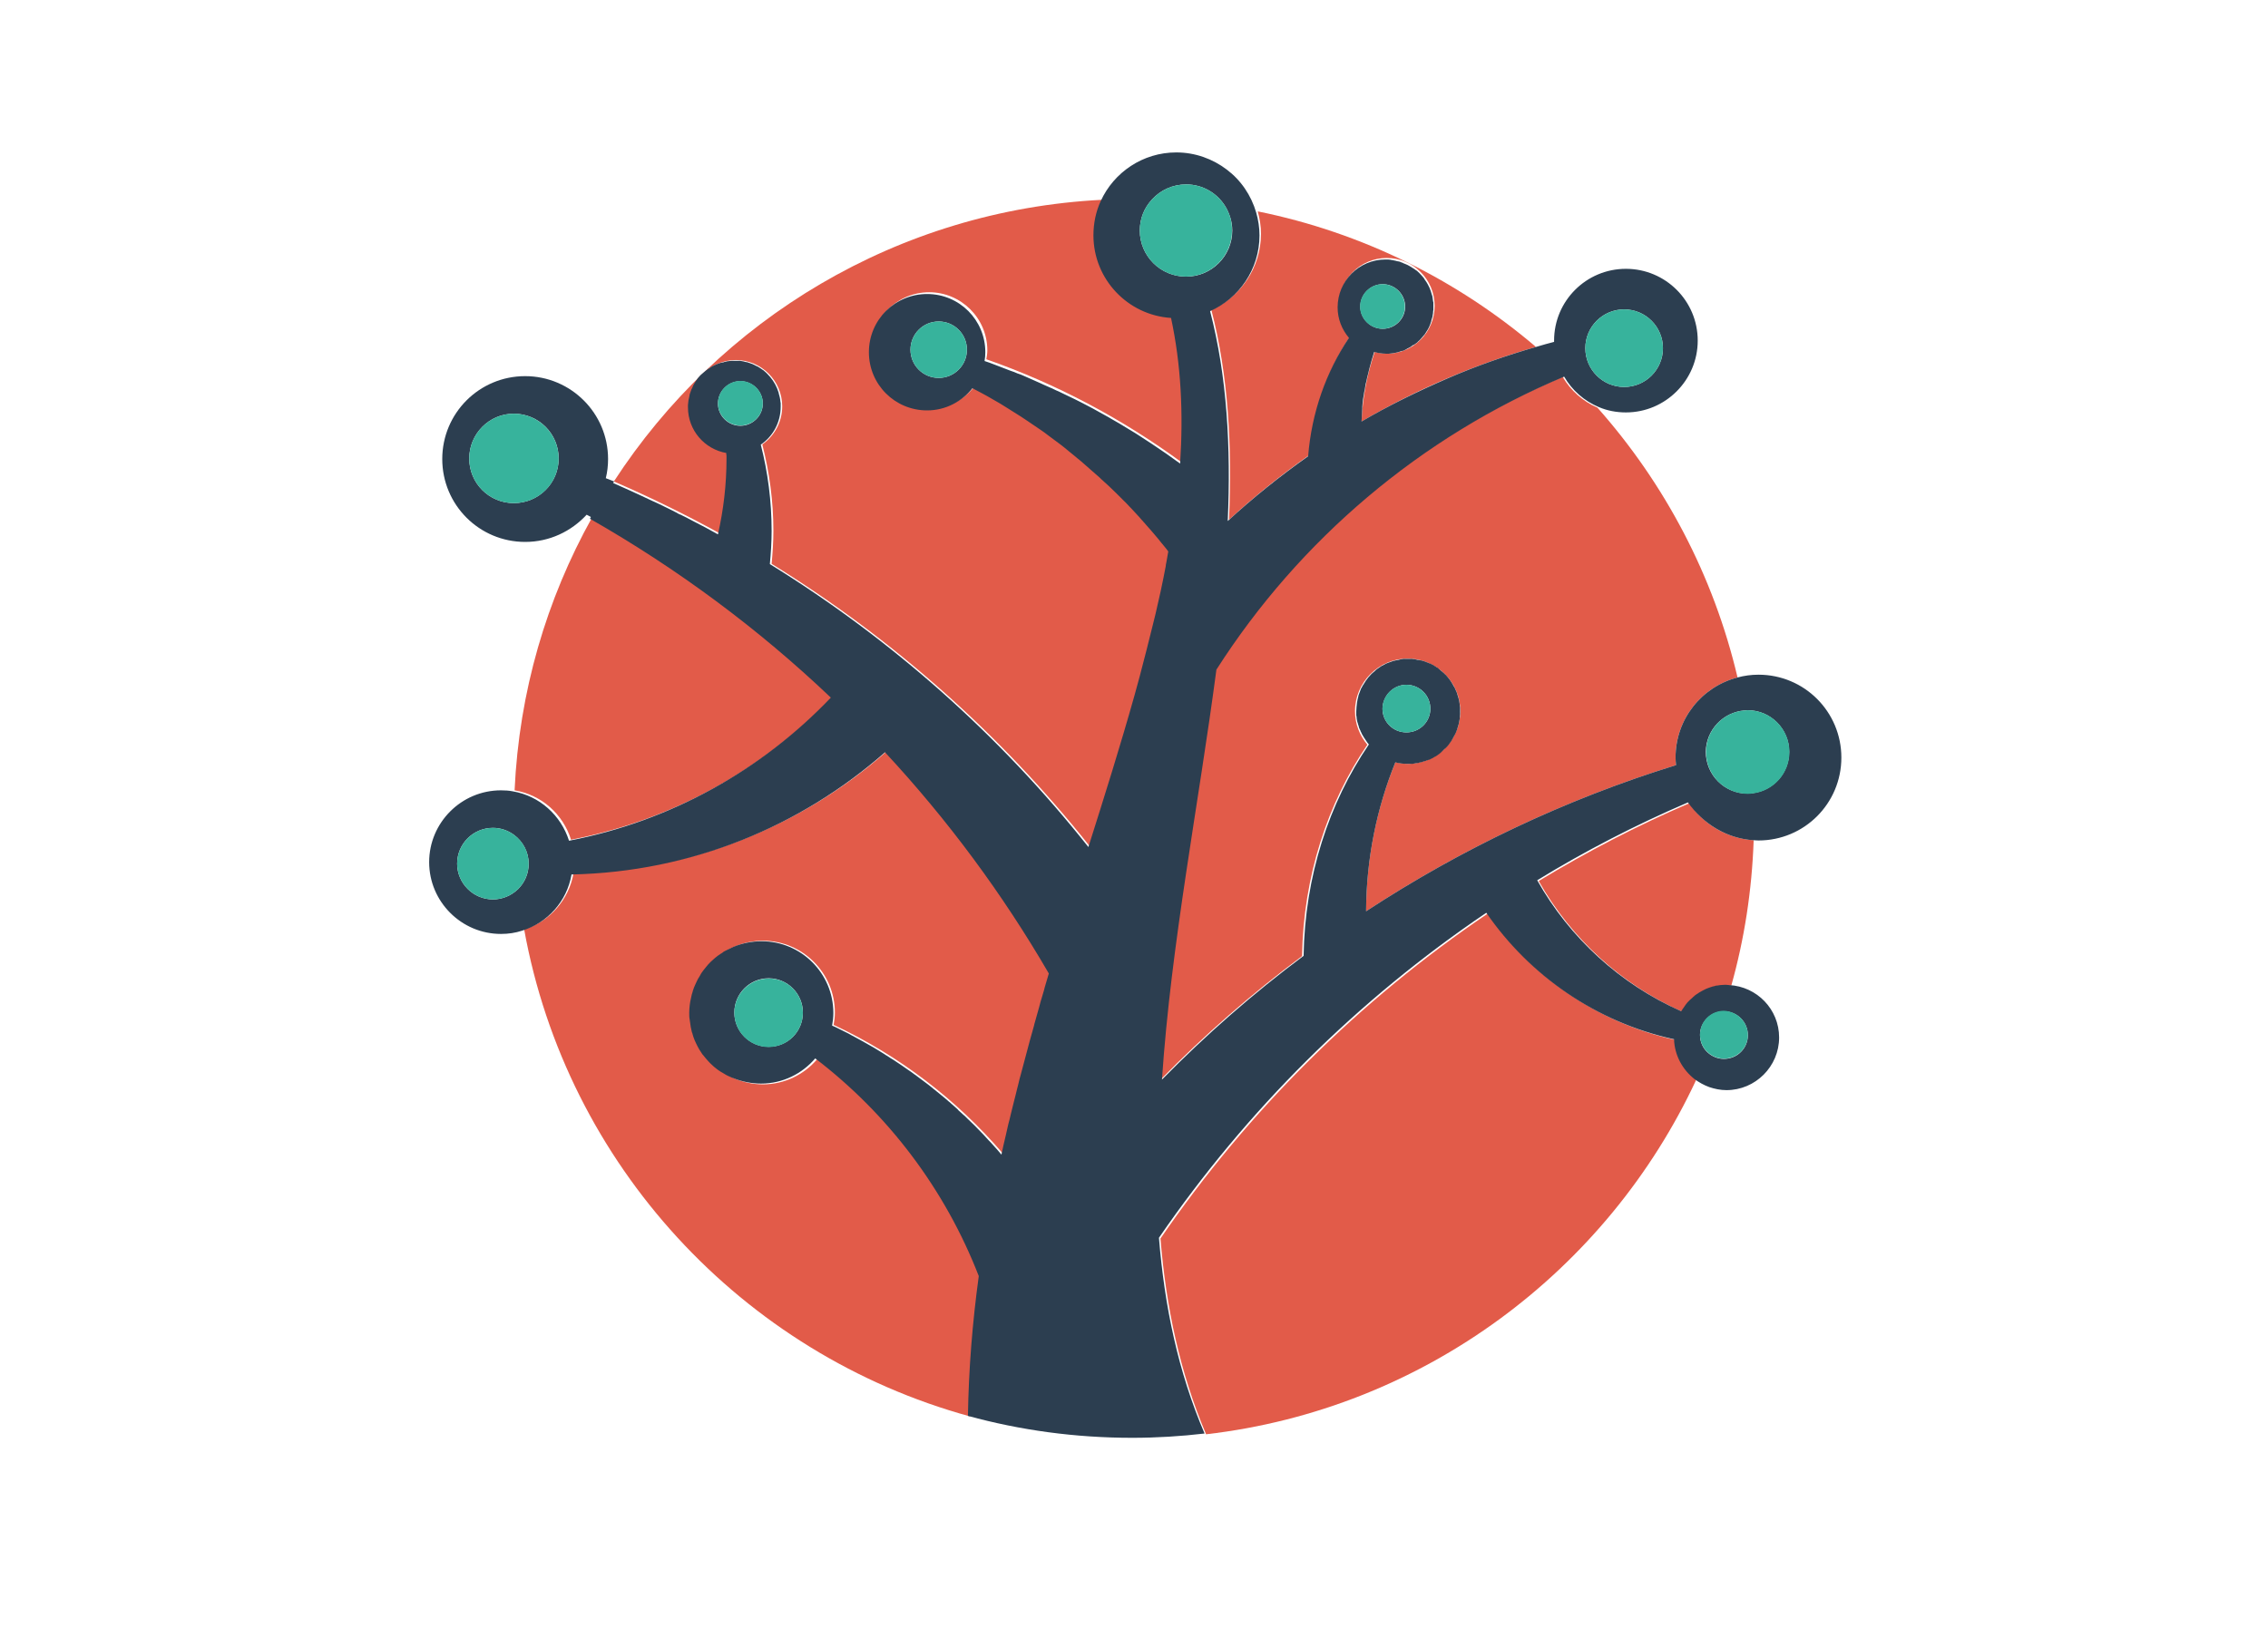
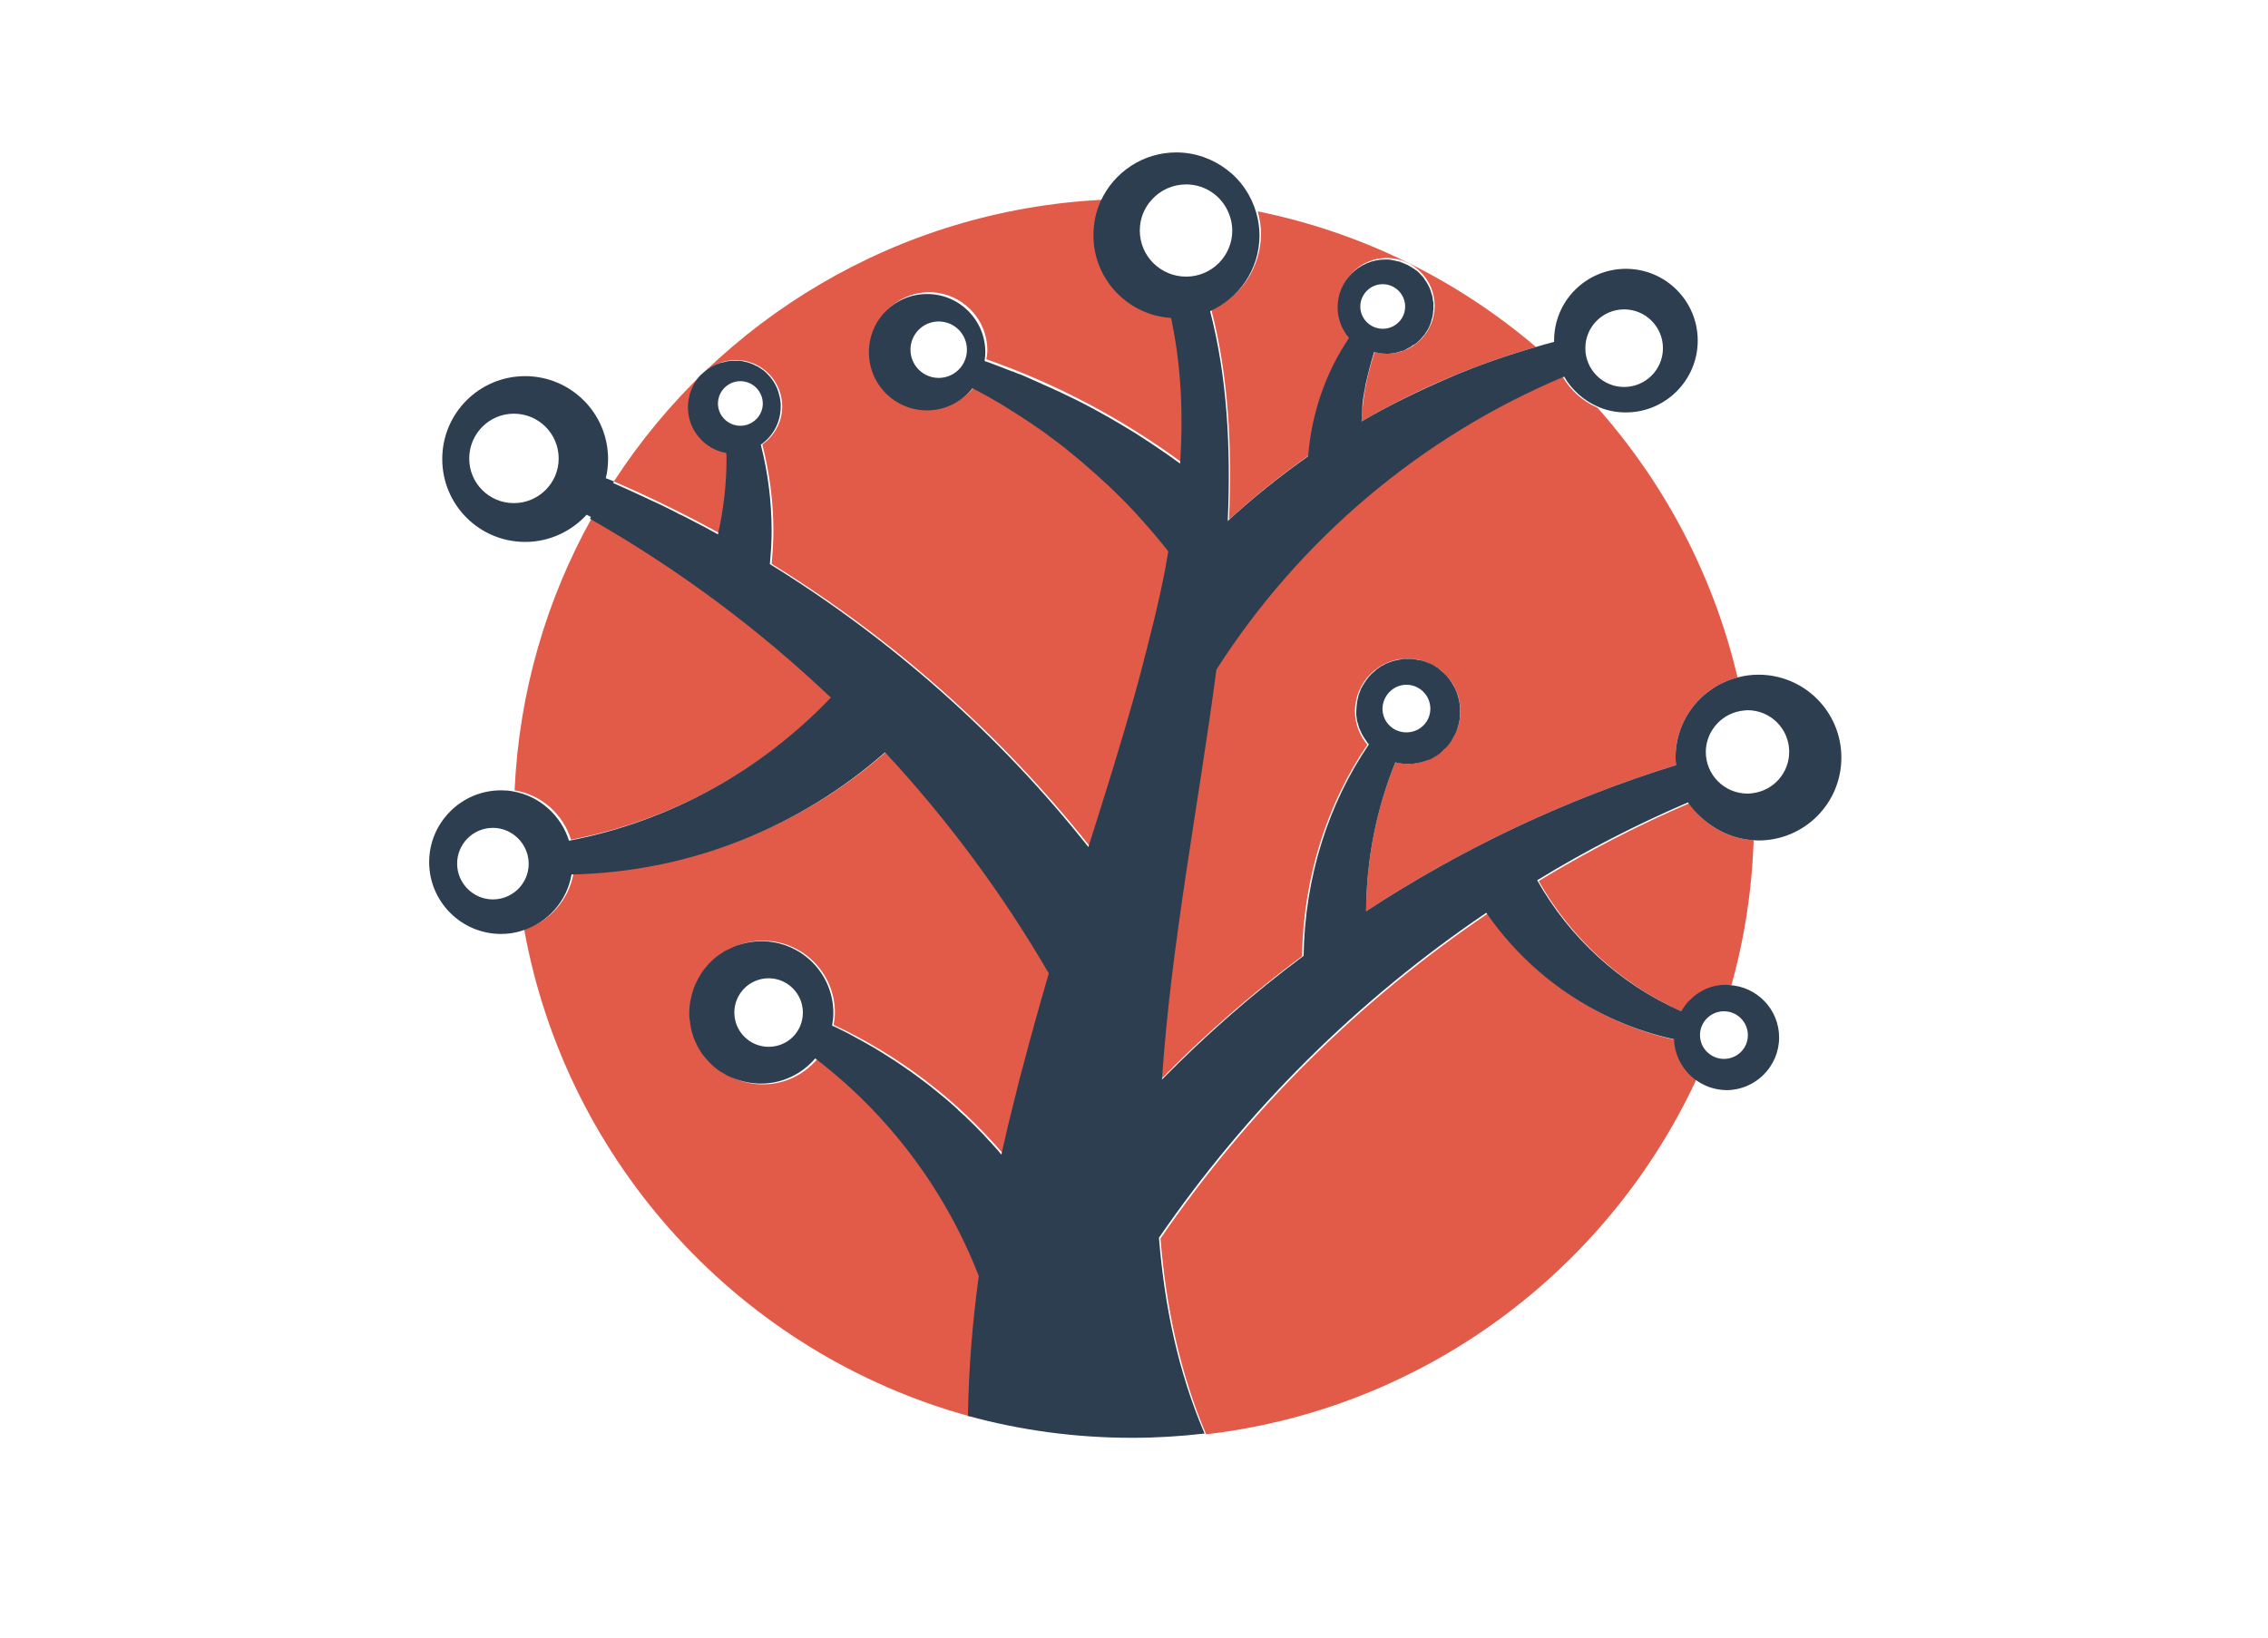
<svg xmlns="http://www.w3.org/2000/svg" version="1.1" id="fractals" x="0px" y="0px" viewBox="144 72 900 650" style="enable-background:new 144 72 900 650;" xml:space="preserve">
  <style type="text/css">
	.st0{fill:#E25B49;}
	.st1{fill:#2C3E50;}
- 	.st2{fill:#37B39C;}
</style>
  <path class="st0" d="M433,253.6c0-0.7-0.1-1.5-0.1-2.2c-8.6-1.5-15.2-9-15.2-18.1c0-10.1,8.2-18.4,18.3-18.4  c10.2,0,18.4,8.3,18.4,18.4c0,6.3-3.2,11.8-7.9,15.1c2.8,11,4.4,22.4,4.4,34.3c0,4.4-0.3,8.7-0.7,13.1  c48.4,29.9,91.1,67.9,126.4,112.3c13-41.1,25.2-80.3,31.9-117.6c-21-26.8-47.5-48.9-77.8-65.1c-4.2,5.3-10.7,8.8-18,8.8  c-12.7,0-23.1-10.3-23.1-23.1c0-12.7,10.4-23.1,23.1-23.1s23.1,10.3,23.1,23.1c0,1.2-0.2,2.3-0.4,3.5c28,9.8,54,23.7,77.5,40.9  c1.4-19.9,0.4-39.2-3.6-57.8c-17.2-1.1-30.8-15.4-30.8-32.8c0-4.9,1.1-9.5,2.9-13.6c-81.2,4.1-152.1,47.6-193.8,111.8  c14.3,6.2,28.4,13.1,42,20.6C431.7,274,433,264,433,253.6z" />
  <path class="st0" d="M370.6,405.3c40.5-7.8,76.5-28.1,103.9-56.8c-28.8-27.3-60.8-51.2-95.6-71c-18,32.3-28.9,69-30.7,108.2  C358.9,387.5,367.4,395.1,370.6,405.3z" />
  <path class="st0" d="M814.4,390.8c-20.7,8.9-40.7,19.3-59.8,30.9c12.9,22.9,33,41.3,57.2,52c3.6-6.3,10.3-10.5,18.1-10.5  c0.4,0,0.8,0,1.1,0.1c5.2-18.5,8.2-37.8,8.9-57.8C829.2,404.8,819.9,399.1,814.4,390.8z" />
  <path class="st0" d="M624.7,195c6.7,25.8,8.3,53.9,7,83.3c10-9.2,20.7-17.8,31.9-25.7c1.4-17.6,7.2-33.7,16.2-47.1  c-2.8-3.3-4.5-7.5-4.5-12.1c0-10.5,8.5-19,19-19c10.5,0,19,8.5,19,19c0,10.5-8.5,19-19,19c-1.7,0-3.3-0.3-4.8-0.7  c-2.9,8.6-4.8,17.9-5.2,27.6c21.5-12.6,44.7-22.6,69.2-29.6c-31.1-26.5-68.9-45.4-110.4-53.8c0.8,2.9,1.3,5.9,1.3,9  C644.3,178.4,636.2,189.9,624.7,195z" />
  <path class="st0" d="M764.1,221.6c-57,23.9-105.2,64.7-138,116.3c-7,53.1-18,108.8-21.6,162.7c17.4-17.8,36.2-34.2,56.2-49.1  c0.5-31.6,10.1-60.7,25.9-83.9c-3-3.6-4.9-8.2-4.9-13.3c0-11.5,9.4-20.9,20.9-20.9c11.5,0,20.9,9.4,20.9,20.9  c0,11.5-9.4,20.9-20.9,20.9c-1.7,0-3.3-0.3-4.9-0.6c-7.3,17.9-11.5,37.9-11.6,59.1c37.7-24.7,79-44.4,123-58c-0.1-1-0.2-2-0.2-3  c0-15.3,10.4-28.1,24.6-31.8c-9.5-40.4-28.9-77-55.6-107.1C772.1,231.3,767.3,227,764.1,221.6z" />
  <path class="st0" d="M468.3,492.4c-5.2,6.1-12.9,10-21.5,10c-15.7,0-28.5-12.7-28.5-28.5c0-15.8,12.8-28.5,28.5-28.5  c15.7,0,28.5,12.8,28.5,28.5c0,1.7-0.2,3.3-0.5,4.9c25.9,12.1,48.8,29.6,67.2,51.1c5.4-24.5,12-48.5,19-72  c-18.4-31.7-40.2-61.1-65-87.8c-33.3,29.4-76.7,47.6-124.4,48.5c-1.9,10.6-9.5,19.2-19.6,22.3c16.9,93.4,86.5,168.5,176.9,193.3  c0.3-18.7,1.8-37.2,4.3-55.5C519.8,544.3,497.2,514.5,468.3,492.4z" />
  <path class="st0" d="M809,484.8c-30.8-6.7-57.2-25.1-74.6-50.2c-51,34.5-95.1,78.3-129.9,129c2.2,27.1,7.7,53.2,18.1,77.7  c86.4-10,159.2-64.9,194.5-140.7C812.4,496.9,809.2,491.2,809,484.8z" />
  <g>
    <path class="st1" d="M384.4,261.8c0.6-2.4,0.9-5,0.9-7.6c0-18.2-14.8-32.9-32.9-32.9c-18.2,0-32.9,14.7-32.9,32.9   c0,18.2,14.7,32.9,32.9,32.9c9.7,0,18.3-4.2,24.4-10.8c0.7,0.4,1.4,0.8,2.2,1.2c2.7-4.9,5.6-9.7,8.7-14.4   C386.5,262.7,385.5,262.2,384.4,261.8z M347.9,271.7c-9.8,0-17.7-7.9-17.7-17.7c0-9.8,7.9-17.8,17.7-17.8c9.8,0,17.8,7.9,17.8,17.8   C365.7,263.8,357.7,271.7,347.9,271.7z" />
-     <path class="st2" d="M365.7,254c0,9.8-7.9,17.7-17.8,17.7c-9.8,0-17.7-7.9-17.7-17.7c0-9.8,7.9-17.8,17.7-17.8   C357.7,236.2,365.7,244.2,365.7,254z" />
    <path class="st1" d="M839.8,405.5c0.7,0,1.3,0.1,2,0.1c18.2,0,32.9-14.7,32.9-32.9c0-18.2-14.7-32.9-32.9-32.9   c-2.9,0-5.7,0.4-8.3,1.1c-14.2,3.7-24.6,16.5-24.6,31.8c0,1,0.1,2,0.2,3c-44,13.6-85.3,33.3-123,58c0.1-21.1,4.3-41.1,11.6-59.1   c1.6,0.4,3.2,0.6,4.9,0.6c0.4,0,0.7,0,1.1,0c0.2,0,0.3,0,0.5,0c0.2,0,0.5,0,0.7-0.1c0.2,0,0.4,0,0.6-0.1c0.3,0,0.6-0.1,0.8-0.1   c0,0,0.1,0,0.1,0c0.3,0,0.6-0.1,0.8-0.2c0.2,0,0.4-0.1,0.6-0.1c0.7-0.2,1.3-0.4,2-0.6c0.2-0.1,0.4-0.2,0.6-0.2   c0.2-0.1,0.4-0.2,0.6-0.2c0.3-0.1,0.6-0.2,0.9-0.4c0.1-0.1,0.3-0.1,0.4-0.2c0.2-0.1,0.5-0.2,0.7-0.4c0.2-0.1,0.3-0.2,0.5-0.3   c0,0,0.1,0,0.1,0c0.2-0.1,0.4-0.3,0.6-0.4c0.6-0.4,1.2-0.8,1.7-1.3c0,0,0,0,0,0c0.2-0.2,0.4-0.4,0.6-0.6c0,0,0.1-0.1,0.1-0.1   c0.2-0.2,0.3-0.3,0.5-0.5c0.1-0.1,0.2-0.2,0.4-0.3c0.2-0.2,0.3-0.3,0.5-0.5c0.5-0.5,0.9-1,1.3-1.6c0.4-0.5,0.8-1.1,1.1-1.7   c0.3-0.6,0.7-1.2,1-1.8c0.3-0.6,0.6-1.2,0.8-1.9s0.4-1.3,0.6-2c0.2-0.7,0.3-1.3,0.4-2c0.1-0.3,0.1-0.7,0.1-1c0-0.4,0.1-0.7,0.1-1.1   c0-0.4,0-0.7,0-1.1s0-0.7,0-1.1c0-0.3,0-0.7-0.1-1.1c0-0.3-0.1-0.7-0.1-1c-0.1-0.7-0.2-1.4-0.4-2c-0.2-0.7-0.4-1.3-0.6-2   c-0.1-0.3-0.2-0.6-0.4-1c0,0,0,0,0,0c-0.1-0.3-0.3-0.6-0.4-0.9c-0.1-0.3-0.3-0.6-0.5-0.9c-0.2-0.3-0.3-0.6-0.5-0.9   c-0.3-0.6-0.7-1.1-1.1-1.7c-0.4-0.6-0.9-1.1-1.3-1.6c-0.1-0.2-0.3-0.3-0.4-0.4c0,0,0,0,0,0c-0.1-0.1-0.2-0.2-0.2-0.2   c-0.1-0.1-0.2-0.2-0.3-0.3c0,0-0.1-0.1-0.1-0.1c-0.2-0.2-0.5-0.4-0.7-0.6c0,0-0.1-0.1-0.1-0.1c-0.2-0.1-0.3-0.3-0.5-0.4   c-0.1-0.1-0.2-0.1-0.2-0.2c-0.1-0.1-0.3-0.2-0.5-0.4c0,0-0.1,0-0.1-0.1c-0.1-0.1-0.2-0.1-0.2-0.2c-0.2-0.2-0.5-0.3-0.7-0.4   c0,0-0.1,0-0.1-0.1c-0.3-0.2-0.5-0.3-0.8-0.5c-0.2-0.1-0.4-0.3-0.7-0.4c-0.1-0.1-0.3-0.1-0.4-0.2c-0.3-0.2-0.6-0.3-1-0.4   c-0.1-0.1-0.2-0.1-0.4-0.2c-0.2-0.1-0.4-0.1-0.6-0.2c-0.1,0-0.1,0-0.2-0.1c-0.2-0.1-0.4-0.2-0.6-0.2c0,0,0,0,0,0   c-0.2-0.1-0.4-0.1-0.6-0.2c-0.3-0.1-0.6-0.2-0.9-0.2c0,0,0,0,0,0c0,0-0.1,0-0.1,0c-0.3-0.1-0.7-0.2-1-0.2c0,0-0.1,0-0.1,0   c-0.1,0-0.3,0-0.4-0.1c-0.1,0-0.3,0-0.4-0.1c-0.2,0-0.4-0.1-0.6-0.1c-0.2,0-0.5,0-0.7-0.1c-0.2,0-0.3,0-0.5,0c-0.4,0-0.7,0-1.1,0   s-0.7,0-1.1,0c-0.2,0-0.3,0-0.5,0c-0.2,0-0.5,0-0.7,0.1c-0.2,0-0.4,0-0.6,0.1c-0.1,0-0.3,0-0.4,0.1c-0.1,0-0.3,0-0.4,0.1   c0,0-0.1,0-0.1,0c-0.4,0.1-0.7,0.1-1,0.2c0,0-0.1,0-0.1,0c0,0,0,0,0,0c-0.3,0.1-0.6,0.2-0.9,0.2c-0.1,0-0.2,0.1-0.3,0.1   c-0.3,0.1-0.5,0.2-0.8,0.3c-0.1,0-0.2,0.1-0.3,0.1c-0.4,0.1-0.7,0.3-1.1,0.4c-0.1,0-0.1,0.1-0.2,0.1c-0.3,0.1-0.6,0.2-0.8,0.4   c0,0,0,0,0,0c-0.1,0-0.1,0.1-0.2,0.1c0,0,0,0,0,0c-0.1,0.1-0.3,0.1-0.4,0.2c-0.1,0.1-0.3,0.2-0.4,0.2c-0.1,0-0.1,0.1-0.2,0.1   c-0.3,0.2-0.6,0.4-0.9,0.6c-0.3,0.2-0.7,0.5-1,0.7c-0.3,0.2-0.6,0.5-0.9,0.8c-0.2,0.2-0.5,0.4-0.7,0.6c0,0-0.1,0-0.1,0.1   c-0.1,0.1-0.2,0.2-0.4,0.3c-0.1,0.1-0.2,0.2-0.3,0.4c-0.2,0.1-0.3,0.3-0.4,0.4c0,0,0,0,0,0c-0.5,0.5-0.9,1-1.3,1.6   c-0.2,0.2-0.3,0.4-0.5,0.7c-0.1,0.2-0.2,0.4-0.4,0.6c0,0.1-0.1,0.1-0.1,0.2c-0.1,0.2-0.2,0.4-0.4,0.6c-0.1,0.2-0.3,0.5-0.4,0.7   c-0.1,0.2-0.2,0.5-0.4,0.7c-0.1,0.2-0.2,0.5-0.3,0.8c-0.1,0.3-0.2,0.5-0.3,0.8c-0.1,0.3-0.2,0.5-0.3,0.8c-0.1,0.3-0.2,0.5-0.2,0.8   c-0.1,0.4-0.2,0.8-0.3,1.2c0,0.2-0.1,0.4-0.1,0.6c0,0.2-0.1,0.4-0.1,0.6c0,0.3-0.1,0.6-0.1,0.8c0,0.3-0.1,0.6-0.1,0.9   c0,0.6-0.1,1.1-0.1,1.7c0,0.2,0,0.5,0,0.7c0,0.2,0,0.5,0,0.7c0,0.2,0,0.5,0.1,0.7c0,0.3,0.1,0.7,0.1,1c0.1,0.3,0.1,0.7,0.2,1   c0,0.1,0,0.2,0.1,0.3c0,0.1,0,0.2,0.1,0.3c0,0.2,0.1,0.4,0.2,0.7c0,0.2,0.1,0.4,0.2,0.6c0,0,0,0.1,0,0.1c0,0.1,0.1,0.3,0.1,0.4   c0,0.1,0,0.2,0.1,0.2c0.1,0.3,0.2,0.6,0.4,0.9c0,0,0,0,0,0c0.1,0.3,0.2,0.6,0.4,0.9c0.1,0.3,0.3,0.7,0.5,1c0.1,0.2,0.2,0.3,0.3,0.5   c0.1,0.2,0.2,0.3,0.3,0.5c0.2,0.3,0.4,0.6,0.6,0.9c0.2,0.3,0.4,0.6,0.6,0.9c0.2,0.3,0.5,0.6,0.7,0.9   c-15.8,23.2-25.4,52.2-25.9,83.9c-20,14.9-38.7,31.3-56.2,49.1c3.6-53.9,14.6-109.5,21.6-162.7c32.9-51.5,81-92.4,138-116.3   c3.1,5.4,8,9.7,13.8,12.1c3.3,1.4,6.9,2.1,10.7,2.1c15.7,0,28.5-12.8,28.5-28.5c0-15.8-12.8-28.5-28.5-28.5s-28.5,12.7-28.5,28.5   c0,0.2,0,0.4,0,0.5c-2.3,0.6-4.5,1.2-6.8,1.9c-12.2,3.5-24.2,7.7-35.7,12.7S695,233,684.3,239.3c0-0.6,0.1-1.2,0.1-1.8   c0-0.6,0.1-1.2,0.1-1.8c0,0,0-0.1,0-0.1c0-0.5,0.1-1,0.1-1.5c0-0.1,0-0.2,0-0.4c0-0.1,0-0.1,0-0.2c0,0,0-0.1,0-0.1   c0-0.4,0.1-0.8,0.1-1.2c0.1-0.6,0.1-1.2,0.2-1.8c0.1-0.6,0.2-1.2,0.3-1.8c0.1-0.7,0.2-1.4,0.4-2.1c0.1-0.4,0.1-0.9,0.2-1.3   c0.1-0.6,0.2-1.2,0.4-1.8c0.2-1.1,0.5-2.3,0.8-3.4c0.1-0.6,0.3-1.1,0.4-1.7c0.3-1.1,0.6-2.2,0.9-3.3c0.3-1.1,0.7-2.2,1-3.3   c1.5,0.4,3.1,0.7,4.8,0.7c0.3,0,0.7,0,1,0c1-0.1,1.9-0.2,2.8-0.4c0.3-0.1,0.6-0.1,0.9-0.2c0.3-0.1,0.6-0.2,0.9-0.3   c0.2,0,0.4-0.1,0.5-0.2c0,0,0.1,0,0.1,0c0,0,0.1,0,0.1,0c0,0,0.1,0,0.1,0c0,0,0,0,0.1,0c0.2-0.1,0.5-0.2,0.7-0.3   c0.1,0,0.1,0,0.2-0.1c0.2-0.1,0.4-0.2,0.6-0.3c0,0,0.1,0,0.1-0.1c0.3-0.2,0.7-0.3,1-0.5c0,0,0,0,0,0c0.4-0.2,0.7-0.4,1.1-0.7   c0.1-0.1,0.2-0.2,0.3-0.2c0.1-0.1,0.2-0.2,0.3-0.2c0,0,0,0,0.1,0c0,0,0,0,0.1,0c0.2-0.2,0.5-0.4,0.8-0.6c0.1-0.1,0.3-0.2,0.4-0.3   c0.1-0.1,0.3-0.2,0.4-0.4c0.5-0.4,0.9-0.8,1.3-1.3c0.4-0.5,0.8-0.9,1.2-1.4c0.2-0.2,0.4-0.5,0.5-0.7c0.3-0.5,0.6-1,1-1.6   c0.1-0.3,0.3-0.5,0.4-0.8c0.1-0.2,0.2-0.4,0.3-0.7c0,0,0,0,0,0c0.1-0.2,0.2-0.4,0.2-0.6c0.1-0.2,0.2-0.4,0.2-0.6   c0.1-0.2,0.2-0.4,0.2-0.7c0.1-0.2,0.1-0.5,0.2-0.7c0-0.1,0.1-0.2,0.1-0.3c0-0.1,0-0.2,0.1-0.3c0.1-0.2,0.1-0.5,0.1-0.7   c0.1-0.5,0.2-0.9,0.2-1.4c0-0.2,0-0.5,0.1-0.7c0-0.2,0-0.5,0-0.7c0-0.2,0-0.5,0-0.7c0-0.2,0-0.5,0-0.7s0-0.5,0-0.7c0,0,0,0,0,0   c0,0,0-0.1,0-0.1c0-0.2,0-0.4-0.1-0.5c-0.1-0.5-0.1-0.9-0.2-1.4c0-0.2-0.1-0.5-0.1-0.7c0-0.1,0-0.2-0.1-0.3c0-0.1,0-0.2-0.1-0.3   c-0.1-0.2-0.1-0.5-0.2-0.7c-0.1-0.2-0.1-0.4-0.2-0.7c-0.2-0.4-0.3-0.9-0.5-1.3c-0.1-0.2-0.2-0.4-0.3-0.6c-0.1-0.3-0.3-0.5-0.4-0.8   c-0.3-0.5-0.6-1.1-1-1.6c-0.2-0.3-0.4-0.5-0.5-0.8c-0.4-0.5-0.8-1-1.2-1.4c-0.4-0.5-0.9-0.9-1.4-1.4c0,0-0.1-0.1-0.1-0.1   c0,0,0,0,0,0c-0.1-0.1-0.2-0.2-0.3-0.2c-0.1-0.1-0.2-0.2-0.3-0.2c-0.3-0.2-0.5-0.4-0.8-0.6c0,0,0,0-0.1,0c-0.1-0.1-0.2-0.2-0.3-0.2   c-0.1-0.1-0.2-0.2-0.3-0.2c-0.3-0.2-0.6-0.4-0.8-0.5c-0.3-0.2-0.6-0.3-0.9-0.5c-0.3-0.1-0.6-0.3-0.9-0.4c-0.2-0.1-0.5-0.2-0.8-0.3   c0,0-0.1,0-0.1-0.1c0,0,0,0,0,0c-0.3-0.1-0.5-0.2-0.8-0.3c-0.1,0-0.1,0-0.2-0.1c-0.2-0.1-0.4-0.1-0.6-0.2c0,0,0,0-0.1,0   c-0.1,0-0.3-0.1-0.5-0.1c0,0,0,0-0.1,0c-0.2-0.1-0.5-0.1-0.7-0.2c-0.2,0-0.3-0.1-0.5-0.1c-0.2,0-0.3-0.1-0.5-0.1   c-0.1,0-0.3,0-0.4-0.1h0c-0.2,0-0.4,0-0.6-0.1c-0.3,0-0.7-0.1-1-0.1c-0.3,0-0.7,0-1,0c-10.5,0-19,8.5-19,19c0,4.6,1.7,8.8,4.5,12.1   c-9,13.4-14.8,29.5-16.2,47c-11.2,7.9-21.9,16.5-31.9,25.7c1.3-29.5-0.3-57.5-7-83.3c11.5-5.1,19.6-16.6,19.6-30.1   c0-3.1-0.5-6.2-1.3-9c-2-6.9-6.1-12.9-11.7-17.1c-5.5-4.2-12.5-6.8-20-6.8c-13.3,0-24.8,7.9-30,19.3c-1.9,4.1-2.9,8.8-2.9,13.6   c0,17.4,13.6,31.7,30.8,32.8c4,18.6,4.9,37.9,3.6,57.8c-3.7-2.7-7.4-5.3-11.2-7.8c-1.5-1-3-2-4.6-3c-1.3-0.9-2.7-1.7-4-2.5   c-1.3-0.8-2.5-1.5-3.8-2.3c-0.2-0.1-0.4-0.2-0.5-0.3c-1.1-0.6-2.2-1.3-3.3-1.9c-0.3-0.2-0.7-0.4-1-0.6c-1.2-0.7-2.5-1.4-3.8-2.1   c-1.6-0.9-3.2-1.8-4.8-2.6s-3.2-1.7-4.9-2.5c-0.8-0.4-1.6-0.8-2.5-1.2s-1.6-0.8-2.5-1.2c-0.8-0.4-1.6-0.8-2.4-1.1   c-0.1,0-0.1-0.1-0.2-0.1c-0.8-0.4-1.6-0.8-2.4-1.1c-0.9-0.4-1.8-0.8-2.7-1.2c-0.1-0.1-0.3-0.1-0.4-0.2c-0.6-0.3-1.2-0.5-1.8-0.8   c-0.9-0.4-1.8-0.8-2.7-1.2c-0.8-0.4-1.7-0.7-2.5-1.1c-0.8-0.4-1.7-0.7-2.6-1c-0.8-0.4-1.7-0.7-2.6-1c-0.9-0.3-1.7-0.7-2.6-1   c-1.3-0.5-2.6-1-3.9-1.5c-1.3-0.5-2.6-1-3.9-1.4c0.2-1.2,0.3-2.3,0.3-3.5c0-12.8-10.3-23.1-23.1-23.1s-23.1,10.3-23.1,23.1   c0,12.8,10.3,23.1,23.1,23.1c7.3,0,13.8-3.5,18-8.8c1.1,0.6,2.3,1.2,3.4,1.8c0.8,0.4,1.6,0.9,2.4,1.3c0.9,0.5,1.8,1,2.6,1.5   c0.9,0.5,1.7,1,2.6,1.5c1,0.6,2,1.2,2.9,1.8c1.8,1.1,3.6,2.3,5.4,3.4c0.9,0.6,1.8,1.2,2.7,1.8c1.8,1.2,3.5,2.4,5.3,3.6   c0.9,0.6,1.7,1.2,2.6,1.9c1.7,1.3,3.4,2.5,5.1,3.8c1,0.8,2.1,1.6,3.1,2.5c0.9,0.7,1.8,1.5,2.7,2.2c0.2,0.2,0.5,0.4,0.7,0.6   c0.8,0.6,1.6,1.3,2.4,2c1.1,1,2.2,1.9,3.3,2.9c1.1,1,2.2,1.9,3.3,2.9c0.2,0.2,0.4,0.4,0.6,0.6c0.3,0.3,0.6,0.5,0.9,0.8   c0.8,0.7,1.5,1.4,2.3,2.1c1,1,2,1.9,3,2.9c0.1,0.1,0.2,0.2,0.3,0.3c0.7,0.7,1.3,1.3,2,2c0.5,0.5,1,1,1.5,1.5   c1.5,1.6,3.1,3.2,4.5,4.8c0.5,0.5,1,1.1,1.5,1.7c0.3,0.3,0.6,0.6,0.8,0.9c0.3,0.3,0.6,0.6,0.8,0.9c1.4,1.5,2.7,3.1,4,4.6   c0.8,0.9,1.5,1.8,2.2,2.7c0,0,0,0.1,0.1,0.1c0.5,0.6,0.9,1.1,1.4,1.7c0.5,0.6,0.9,1.1,1.3,1.7c-0.2,1.1-0.4,2.3-0.6,3.4   c-0.1,0.4-0.1,0.8-0.2,1.1c-0.1,0.4-0.2,0.9-0.2,1.3c-0.3,1.5-0.6,3.1-0.9,4.6c-0.4,1.8-0.7,3.5-1.1,5.3c-0.4,1.8-0.8,3.6-1.2,5.3   c-0.5,2.4-1.1,4.8-1.7,7.2c-0.3,1.2-0.6,2.4-0.9,3.6c-0.6,2.4-1.2,4.8-1.8,7.2c-0.5,1.8-0.9,3.6-1.4,5.4c-0.2,0.9-0.5,1.8-0.7,2.7   c-0.2,0.9-0.5,1.8-0.7,2.7c-0.7,2.4-1.3,4.9-2,7.3c-5.5,19.6-11.8,39.7-18.3,60.2c-35.2-44.4-78-82.4-126.4-112.3   c0.4-4.3,0.7-8.7,0.7-13.1c0-11.9-1.5-23.4-4.3-34.3c4.8-3.3,7.9-8.8,7.9-15.1c0-0.4,0-0.7,0-1.1v0c0-0.3,0-0.5-0.1-0.8   c0-0.3-0.1-0.6-0.1-0.9c-0.1-0.6-0.2-1.2-0.4-1.8c-0.1-0.3-0.2-0.6-0.2-0.9v0c-0.2-0.6-0.4-1.1-0.6-1.7c-0.9-2.2-2.3-4.2-3.9-5.8   c-0.4-0.4-0.8-0.8-1.3-1.2c0,0,0,0,0,0c-0.2-0.2-0.5-0.4-0.7-0.5c-0.5-0.4-1-0.7-1.5-1c-0.2-0.2-0.5-0.3-0.8-0.4c0,0,0,0,0,0   c-0.5-0.3-1-0.5-1.6-0.8c-0.5-0.2-1.1-0.4-1.7-0.6c-0.3-0.1-0.6-0.2-0.9-0.2c-0.6-0.2-1.2-0.3-1.8-0.4c-0.1,0-0.2,0-0.3-0.1   c-0.1,0-0.2,0-0.4,0c-0.1,0-0.1,0-0.2,0c-0.1,0-0.1,0-0.2,0c-0.1,0-0.2,0-0.2,0c-0.1,0-0.1,0-0.2,0c-0.2,0-0.4,0-0.6,0   c-0.3,0-0.5,0-0.8,0c-0.6,0-1.3,0-1.9,0.1c-0.3,0-0.5,0.1-0.8,0.1c-0.1,0-0.2,0-0.4,0.1s-0.2,0-0.4,0.1c0,0,0,0,0,0c0,0,0,0,0,0   c-0.2,0-0.5,0.1-0.7,0.2c-0.2,0-0.4,0.1-0.6,0.1c-0.2,0-0.3,0.1-0.5,0.1c-0.2,0.1-0.5,0.2-0.7,0.2c-0.2,0.1-0.5,0.2-0.7,0.3   c-0.2,0.1-0.4,0.1-0.5,0.2c-1,0.4-1.9,0.9-2.7,1.5c-0.2,0.1-0.3,0.2-0.5,0.3c-0.2,0.2-0.5,0.4-0.8,0.6c-0.2,0.2-0.4,0.3-0.6,0.5   c-0.2,0.2-0.4,0.3-0.6,0.5c-0.2,0.2-0.4,0.4-0.6,0.5c-0.4,0.4-0.8,0.8-1.2,1.3c-0.2,0.2-0.4,0.5-0.5,0.7c-0.4,0.5-0.7,1-1,1.5   c-0.3,0.5-0.6,1-0.8,1.6c-0.1,0.3-0.2,0.5-0.4,0.8c-0.2,0.5-0.4,1.1-0.6,1.7v0c-0.1,0.3-0.2,0.6-0.2,0.9c-0.1,0.6-0.3,1.2-0.4,1.8   c-0.1,0.6-0.1,1.2-0.2,1.9c0,0.3,0,0.6,0,0.9c0,9.1,6.6,16.6,15.2,18.1c0,0.4,0,0.7,0.1,1.1c0,0.4,0,0.7,0,1.1   c0,10.4-1.2,20.4-3.4,30.1c-1.7-0.9-3.4-1.9-5.1-2.8c-1.7-0.9-3.4-1.8-5.2-2.7c-1.4-0.8-2.9-1.5-4.3-2.2c-0.2-0.1-0.3-0.2-0.5-0.2   c-0.4-0.2-0.9-0.4-1.3-0.7c-1.4-0.7-2.9-1.5-4.4-2.2c-1.8-0.9-3.5-1.7-5.3-2.5c-3.5-1.7-7.1-3.3-10.6-4.9c-1.8-0.8-3.6-1.6-5.4-2.4   c-3,4.7-5.9,9.5-8.7,14.4c34.7,19.8,66.8,43.6,95.6,71c-27.4,28.7-63.4,49-103.9,56.8c-3.2-10.1-11.7-17.8-22.3-19.6   c-1.5-0.3-3.1-0.4-4.7-0.4c-15.7,0-28.5,12.8-28.5,28.5s12.8,28.5,28.5,28.5c2.9,0,5.7-0.4,8.4-1.3c10.1-3.1,17.8-11.7,19.6-22.3   c47.7-1,91.1-19.2,124.4-48.5c24.8,26.7,46.6,56.1,65,87.8c-0.5,1.8-1.1,3.6-1.6,5.4c-0.1,0.4-0.2,0.8-0.3,1.2   c-0.3,0.9-0.5,1.8-0.8,2.7c-0.4,1.3-0.8,2.6-1.1,3.9c-0.3,1.1-0.6,2.1-0.9,3.2c-0.3,1.1-0.6,2.1-0.9,3.2c-0.1,0.3-0.2,0.6-0.2,0.8   c-0.1,0.4-0.2,0.8-0.3,1.1c-0.5,1.7-0.9,3.3-1.4,5c-0.8,3-1.6,6-2.4,9c-0.4,1.5-0.8,3-1.2,4.5c-0.4,1.3-0.7,2.6-1,3.9   c-0.3,1.3-0.7,2.6-1,4c-0.7,2.6-1.3,5.3-2,8c-0.3,1.3-0.6,2.6-1,4c-0.3,1.3-0.6,2.7-0.9,4c-0.4,1.6-0.7,3.1-1.1,4.7   c-0.2,1.1-0.5,2.2-0.7,3.3l0,0c-0.6-0.7-1.1-1.3-1.7-2c-0.6-0.7-1.2-1.3-1.8-2c-0.5-0.6-1-1.1-1.6-1.7c-0.7-0.7-1.3-1.5-2-2.2   c-1.2-1.3-2.5-2.5-3.7-3.8c-0.9-0.8-1.7-1.7-2.6-2.5c-0.3-0.3-0.6-0.6-0.9-0.9c-0.2-0.2-0.5-0.5-0.8-0.7c-0.4-0.4-0.9-0.8-1.3-1.2   c-0.4-0.3-0.7-0.6-1-1c-0.9-0.8-1.8-1.6-2.7-2.4c-0.2-0.2-0.4-0.4-0.7-0.6c-0.5-0.4-1-0.9-1.5-1.3c-0.2-0.2-0.4-0.3-0.6-0.5   c-0.4-0.3-0.7-0.6-1.1-0.9c-0.9-0.7-1.8-1.5-2.7-2.2c-0.2-0.1-0.4-0.3-0.6-0.5c-1-0.8-2-1.6-3.1-2.4c-1.1-0.8-2.1-1.6-3.2-2.4   c-0.2-0.2-0.4-0.3-0.7-0.5c-1-0.8-2.1-1.5-3.1-2.2c-0.8-0.5-1.5-1.1-2.3-1.6c-0.7-0.5-1.4-0.9-2.1-1.4c-0.7-0.5-1.5-1-2.2-1.4   c-0.7-0.5-1.5-1-2.2-1.4c0,0-0.1-0.1-0.1-0.1c-0.7-0.4-1.4-0.9-2.1-1.3c-0.8-0.5-1.5-0.9-2.3-1.4c-0.8-0.4-1.5-0.9-2.3-1.3   c-0.8-0.4-1.5-0.9-2.3-1.3c0,0,0,0,0,0c-1.1-0.6-2.2-1.2-3.3-1.8c-0.1-0.1-0.3-0.2-0.4-0.2c-0.5-0.3-1.1-0.6-1.6-0.9   c-0.6-0.3-1.2-0.6-1.8-0.9c-0.8-0.4-1.6-0.8-2.4-1.2c-0.8-0.4-1.6-0.8-2.4-1.1c0.3-1.7,0.5-3.3,0.5-5c0-15.8-12.8-28.5-28.5-28.5   c-3.9,0-7.7,0.8-11.1,2.2c-0.8,0.4-1.7,0.8-2.5,1.2c-0.2,0.1-0.5,0.3-0.8,0.4c-0.2,0.1-0.5,0.3-0.7,0.4c0,0-0.1,0-0.1,0.1   c0,0-0.1,0-0.1,0.1c-0.2,0.1-0.4,0.2-0.6,0.4c-0.1,0-0.1,0.1-0.2,0.1c-0.3,0.2-0.6,0.4-0.9,0.6c-0.1,0.1-0.2,0.2-0.3,0.2   c-0.4,0.3-0.7,0.6-1,0.8l0,0c-0.3,0.2-0.5,0.5-0.8,0.7c-0.4,0.3-0.7,0.7-1.1,1c-0.6,0.6-1.3,1.3-1.8,2c-0.3,0.4-0.6,0.7-0.9,1.1   c-0.3,0.4-0.5,0.7-0.8,1.1c-0.3,0.4-0.5,0.8-0.7,1.2c-0.2,0.3-0.4,0.7-0.6,1c0,0,0,0,0,0c0,0,0,0.1-0.1,0.1c0,0,0,0,0,0   c0,0,0,0,0,0c-0.2,0.4-0.4,0.8-0.6,1.2c-0.2,0.4-0.4,0.8-0.6,1.3c-0.4,0.8-0.7,1.7-1,2.6c0,0,0,0,0,0.1c-0.1,0.4-0.3,0.9-0.4,1.3   c-0.2,0.9-0.4,1.8-0.6,2.8c-0.1,0.5-0.1,0.9-0.2,1.4c-0.1,1-0.2,1.9-0.2,2.9s0,2,0.2,2.9c0.1,0.5,0.1,1,0.2,1.4   c0.1,0.5,0.1,0.9,0.2,1.4c0.1,0.5,0.2,0.9,0.3,1.4c0.1,0.5,0.2,0.9,0.4,1.3c0,0,0,0,0,0.1c0.1,0.4,0.3,0.9,0.4,1.3   c0.2,0.4,0.3,0.9,0.5,1.3s0.4,0.8,0.6,1.3c0.2,0.4,0.4,0.8,0.6,1.2c0.4,0.8,0.9,1.6,1.4,2.3c0.2,0.4,0.5,0.8,0.8,1.1   c0.3,0.4,0.6,0.7,0.9,1.1c0.6,0.7,1.2,1.4,1.8,2c0.7,0.6,1.3,1.3,2,1.8c0.7,0.6,1.4,1.1,2.2,1.6c0.4,0.2,0.8,0.5,1.2,0.7   c0.3,0.2,0.6,0.4,1,0.6c0.3,0.1,0.5,0.3,0.8,0.4c0.3,0.1,0.6,0.3,0.9,0.4c0.3,0.2,0.7,0.3,1,0.4c3.4,1.4,7.2,2.2,11.1,2.2   c8.6,0,16.3-3.9,21.5-10c28.9,22.1,51.5,51.9,64.9,86.4c-2.5,18.3-4,36.8-4.3,55.5c20.8,5.7,42.6,8.7,65.2,8.7   c9.7,0,19.3-0.6,28.7-1.7c-10.5-24.5-15.9-50.6-18.1-77.7c34.8-50.7,78.9-94.5,129.9-129c17.3,25.1,43.8,43.5,74.5,50.2   c0.2,6.4,3.4,12.1,8.1,15.8c1.8,1.3,3.7,2.4,5.9,3.2c2.1,0.7,4.4,1.2,6.8,1.2c11.5,0,20.9-9.4,20.9-20.9c0-11.2-8.8-20.2-19.8-20.8   c-0.4,0-0.8-0.1-1.1-0.1c-0.3,0-0.5,0-0.8,0c-0.6,0-1.1,0.1-1.6,0.1c0,0,0,0,0,0c-0.2,0-0.5,0.1-0.7,0.1c-0.2,0-0.4,0.1-0.7,0.1   c0,0,0,0-0.1,0c0,0-0.1,0-0.1,0c-0.2,0-0.5,0.1-0.7,0.2c-0.5,0.1-1,0.2-1.5,0.4c-0.7,0.2-1.3,0.5-1.9,0.7c-0.4,0.2-0.8,0.4-1.2,0.6   c-0.5,0.3-1.1,0.6-1.6,0.9c0,0,0,0,0,0c-0.1,0.1-0.3,0.2-0.4,0.3c-0.2,0.1-0.3,0.2-0.5,0.3c0,0,0,0,0,0c-0.2,0.2-0.5,0.3-0.7,0.5   c-0.1,0-0.1,0.1-0.2,0.2c-0.4,0.3-0.7,0.6-1,0.9c-0.3,0.2-0.5,0.5-0.8,0.7c-0.1,0.1-0.2,0.2-0.3,0.3c-0.2,0.2-0.5,0.5-0.7,0.7   c-0.1,0.1-0.2,0.3-0.3,0.4c-0.2,0.2-0.4,0.5-0.6,0.8c0,0,0,0,0,0c-0.2,0.3-0.5,0.7-0.7,1c-0.1,0.1-0.1,0.2-0.2,0.3   c0,0,0,0.1-0.1,0.1c0,0-0.1,0.1-0.1,0.2c-0.2,0.2-0.3,0.5-0.4,0.7c-24.2-10.7-44.3-29.1-57.2-52c19.1-11.7,39.1-22,59.8-30.9   C820,399.1,829.2,404.8,839.8,405.5z M836.2,354c0.4,0,0.9-0.1,1.3-0.1c9.1,0,16.5,7.4,16.5,16.5c0,8.4-6.2,15.3-14.3,16.4   c-0.7,0.1-1.5,0.2-2.2,0.2c-9.2,0-16.6-7.4-16.6-16.6C821,361.8,827.7,354.7,836.2,354z M702.1,343.8c5.2,0,9.5,4.2,9.5,9.5   c0,5.2-4.2,9.4-9.5,9.4s-9.5-4.2-9.5-9.4C692.7,348.1,696.9,343.8,702.1,343.8z M788.5,194.8c8.5,0,15.4,6.9,15.4,15.4   c0,8.5-6.9,15.4-15.4,15.4s-15.4-6.9-15.4-15.4C773.1,201.7,780,194.8,788.5,194.8z M692.7,184.8c4.9,0,8.9,4,8.9,8.9   c0,4.9-4,8.8-8.9,8.8c-4.9,0-8.9-4-8.9-8.8C683.8,188.8,687.8,184.8,692.7,184.8z M596.3,163.5c0-4.8,1.8-9.1,4.9-12.4   c3.3-3.6,8.1-5.9,13.5-5.9c6.5,0,12.2,3.4,15.4,8.5c0.9,1.4,1.6,3,2.1,4.6c0.5,1.6,0.8,3.4,0.8,5.2c0,10.1-8.2,18.3-18.3,18.3   C604.5,181.8,596.3,173.6,596.3,163.5z M516.5,222c-6.2,0-11.2-5-11.2-11.2c0-6.2,5-11.2,11.2-11.2c6.2,0,11.2,5,11.2,11.2   C527.7,217,522.7,222,516.5,222z M437.8,241c-4.9,0-8.9-4-8.9-8.8c0-4.9,4-8.9,8.9-8.9c4.9,0,8.9,4,8.9,8.9   C446.7,237,442.7,241,437.8,241z M349.6,424.9c-2.6,2.5-6.1,4.1-10,4.1c-7.8,0-14.2-6.4-14.2-14.2c0-7.8,6.3-14.2,14.2-14.2   c3.2,0,6.1,1.1,8.4,2.8c3.5,2.6,5.8,6.8,5.8,11.4C353.8,418.8,352.2,422.3,349.6,424.9z M449,487.5c-7.5,0-13.6-6.1-13.6-13.6   c0-7.5,6.1-13.6,13.6-13.6c7.5,0,13.6,6.1,13.6,13.6C462.6,481.5,456.6,487.5,449,487.5z M827.9,473.4c0.1,0,0.1,0,0.2,0   c5.2,0,9.5,4.2,9.5,9.5c0,5.2-4.2,9.4-9.5,9.4c-2.4,0-4.6-0.9-6.3-2.4c-2-1.7-3.2-4.3-3.2-7.1C818.6,477.7,822.8,473.5,827.9,473.4   z" />
-     <path class="st2" d="M701.5,193.7c0,4.9-4,8.8-8.9,8.8c-4.9,0-8.9-4-8.9-8.8c0-4.9,4-8.9,8.9-8.9   C697.6,184.8,701.5,188.8,701.5,193.7z" />
-     <path class="st2" d="M462.6,474c0,7.5-6.1,13.6-13.6,13.6c-7.5,0-13.6-6.1-13.6-13.6c0-7.5,6.1-13.6,13.6-13.6   C456.6,460.3,462.6,466.5,462.6,474z" />
-     <path class="st2" d="M353.8,414.8c0,3.9-1.6,7.5-4.2,10.1c-2.6,2.5-6.1,4.1-10,4.1c-7.8,0-14.2-6.4-14.2-14.2   c0-7.8,6.3-14.2,14.2-14.2c3.2,0,6.1,1.1,8.4,2.8C351.6,406,353.8,410.2,353.8,414.8z" />
-     <path class="st2" d="M527.7,210.8c0,6.2-5,11.2-11.2,11.2c-6.2,0-11.2-5-11.2-11.2c0-6.2,5-11.2,11.2-11.2   C522.7,199.6,527.7,204.6,527.7,210.8z" />
-     <path class="st2" d="M446.7,232.1c0,4.9-4,8.8-8.9,8.8c-4.9,0-8.9-4-8.9-8.8c0-4.9,4-8.9,8.9-8.9   C442.7,223.2,446.7,227.2,446.7,232.1z" />
-     <path class="st2" d="M711.6,353.3c0,5.2-4.2,9.4-9.5,9.4s-9.5-4.2-9.5-9.4c0-5.2,4.2-9.5,9.5-9.5S711.6,348.1,711.6,353.3z" />
-     <path class="st2" d="M837.6,482.8c0,5.2-4.2,9.4-9.5,9.4c-2.4,0-4.6-0.9-6.3-2.4c-2-1.7-3.2-4.3-3.2-7.1c0-5.2,4.1-9.4,9.3-9.5   c0.1,0,0.1,0,0.2,0C833.3,473.4,837.6,477.6,837.6,482.8z" />
-     <path class="st2" d="M854.1,370.5c0,8.4-6.2,15.3-14.3,16.4c-0.7,0.1-1.5,0.2-2.2,0.2c-9.2,0-16.6-7.4-16.6-16.6   c0-8.7,6.7-15.8,15.2-16.5c0.4,0,0.9-0.1,1.3-0.1C846.7,353.9,854.1,361.3,854.1,370.5z" />
-     <path class="st2" d="M803.9,210.2c0,8.5-6.9,15.4-15.4,15.4s-15.4-6.9-15.4-15.4c0-8.5,6.9-15.4,15.4-15.4S803.9,201.7,803.9,210.2   z" />
-     <path class="st2" d="M632.9,163.5c0,10.1-8.2,18.3-18.3,18.3c-10.1,0-18.3-8.2-18.3-18.3c0-4.8,1.8-9.1,4.9-12.4   c3.3-3.6,8.1-5.9,13.5-5.9c6.5,0,12.2,3.4,15.4,8.5c0.9,1.4,1.6,3,2.1,4.6C632.7,159.9,632.9,161.7,632.9,163.5z" />
  </g>
</svg>
